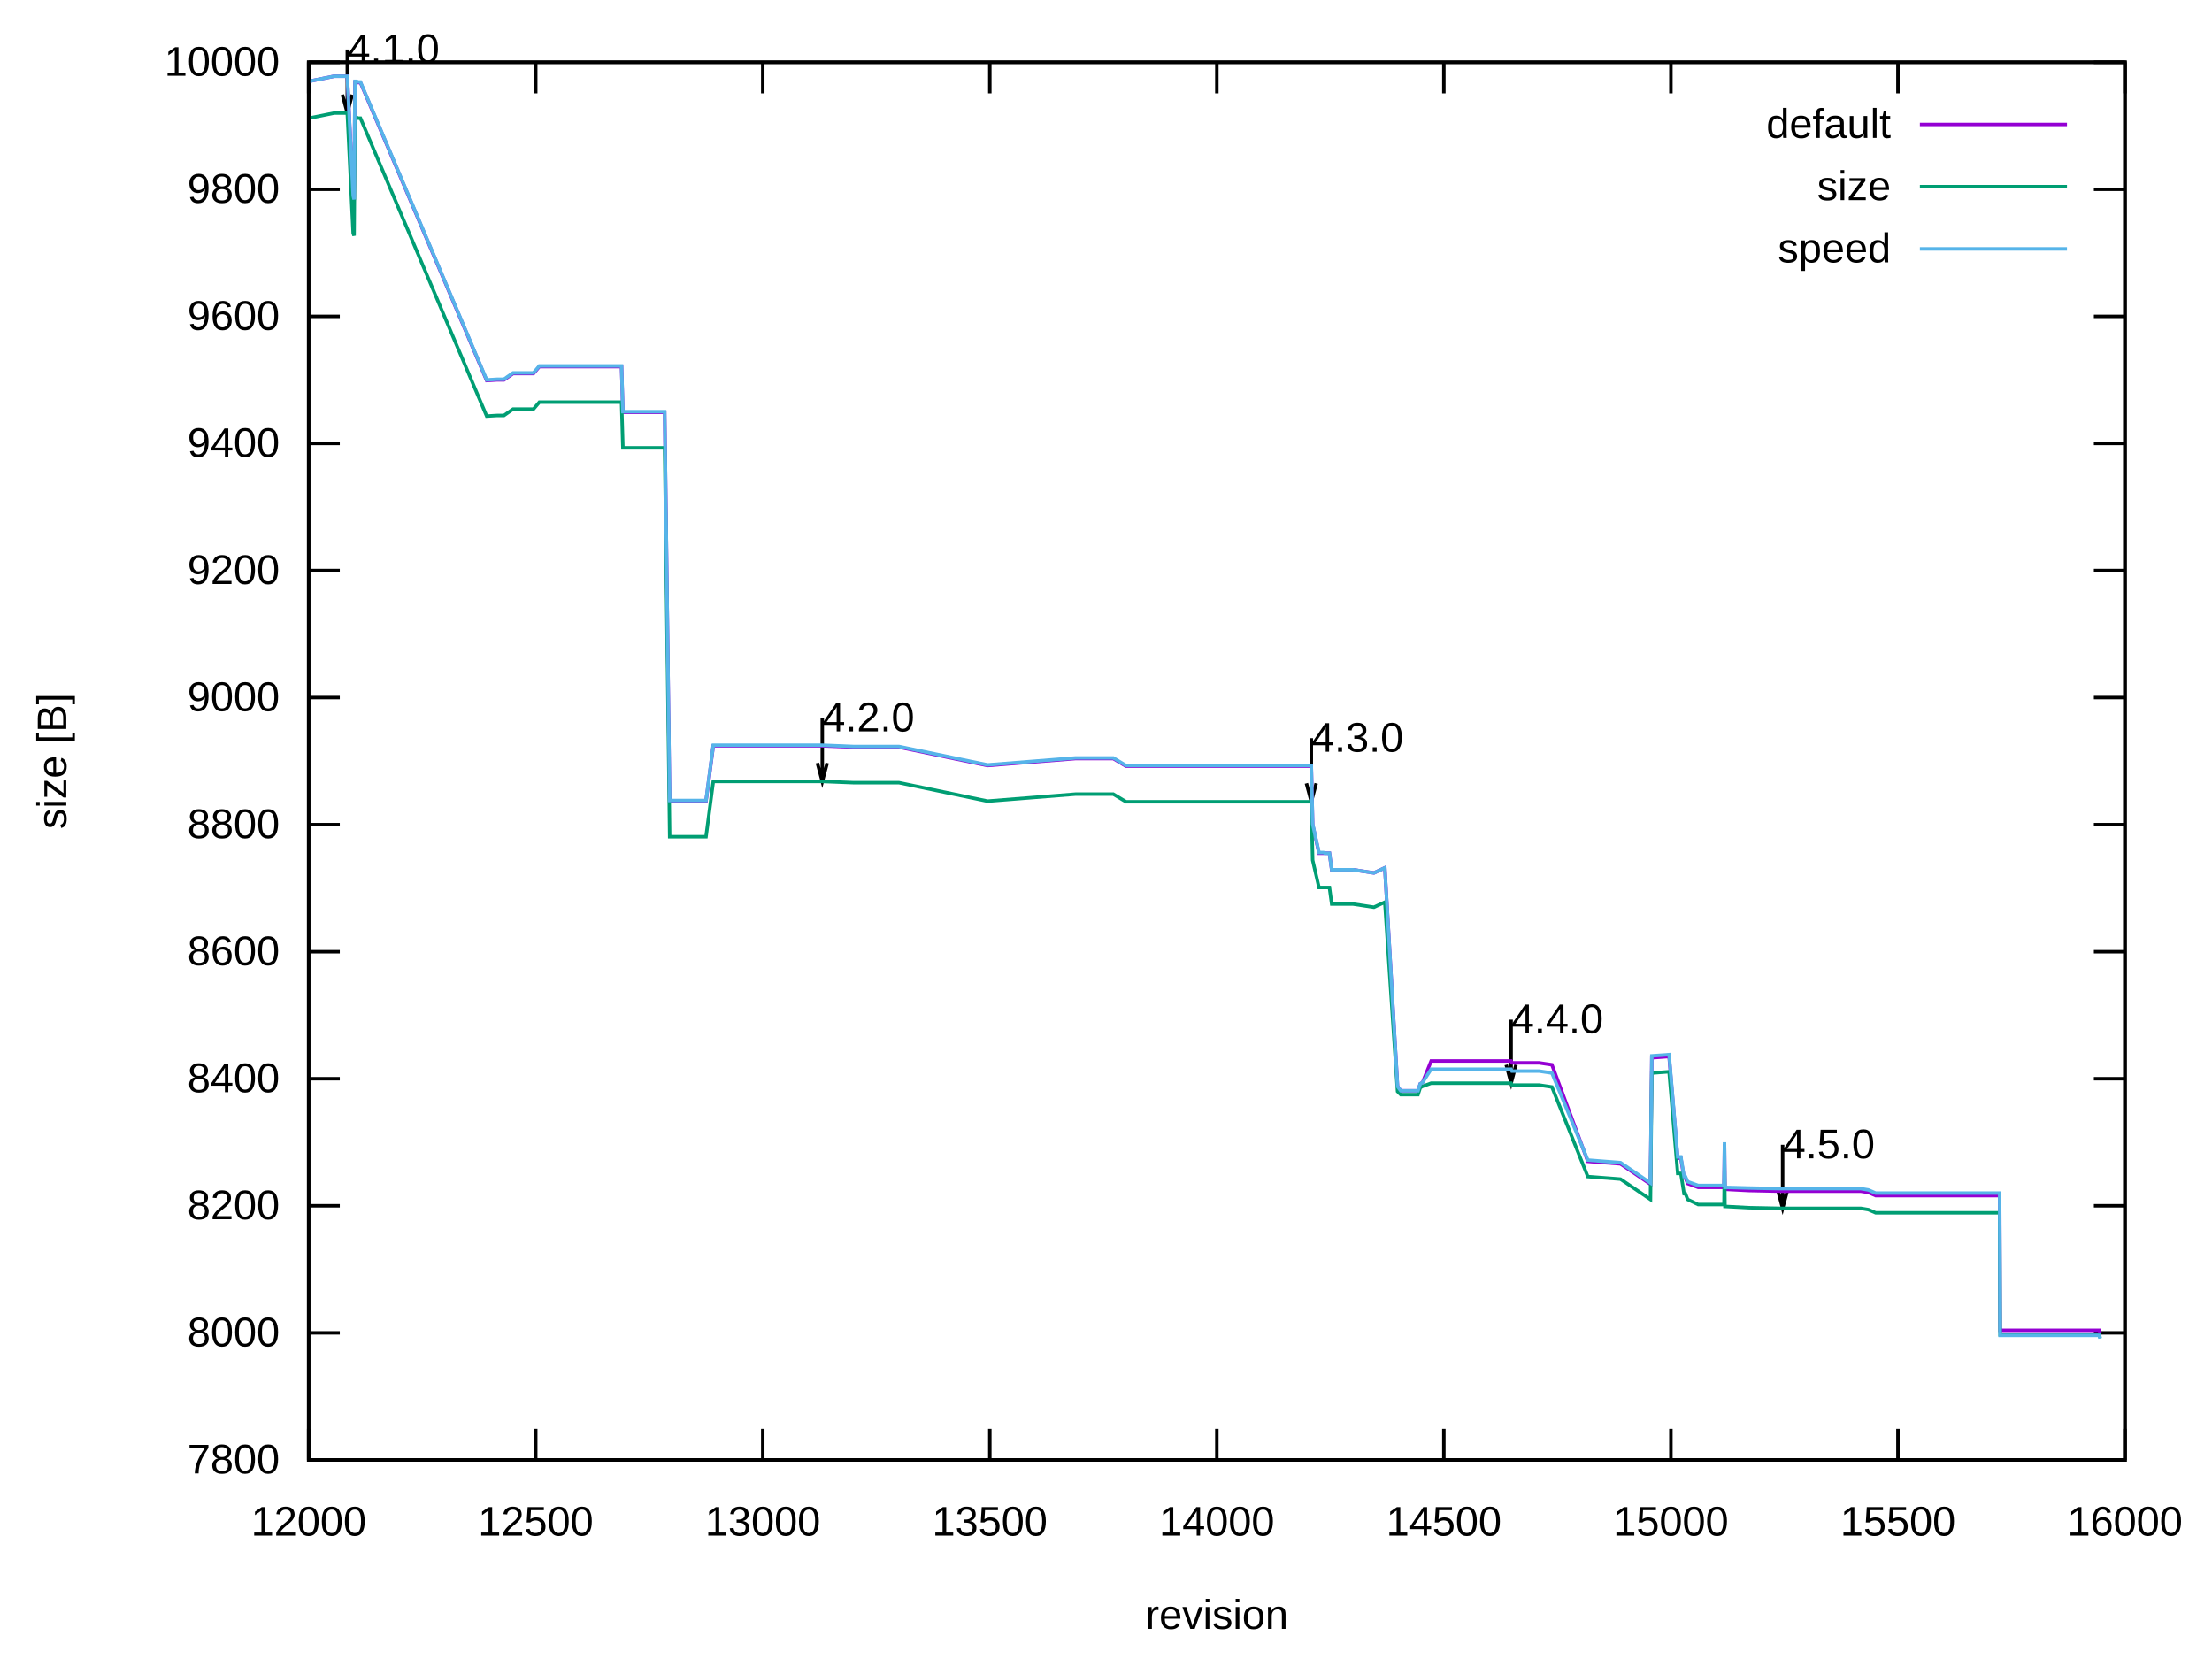
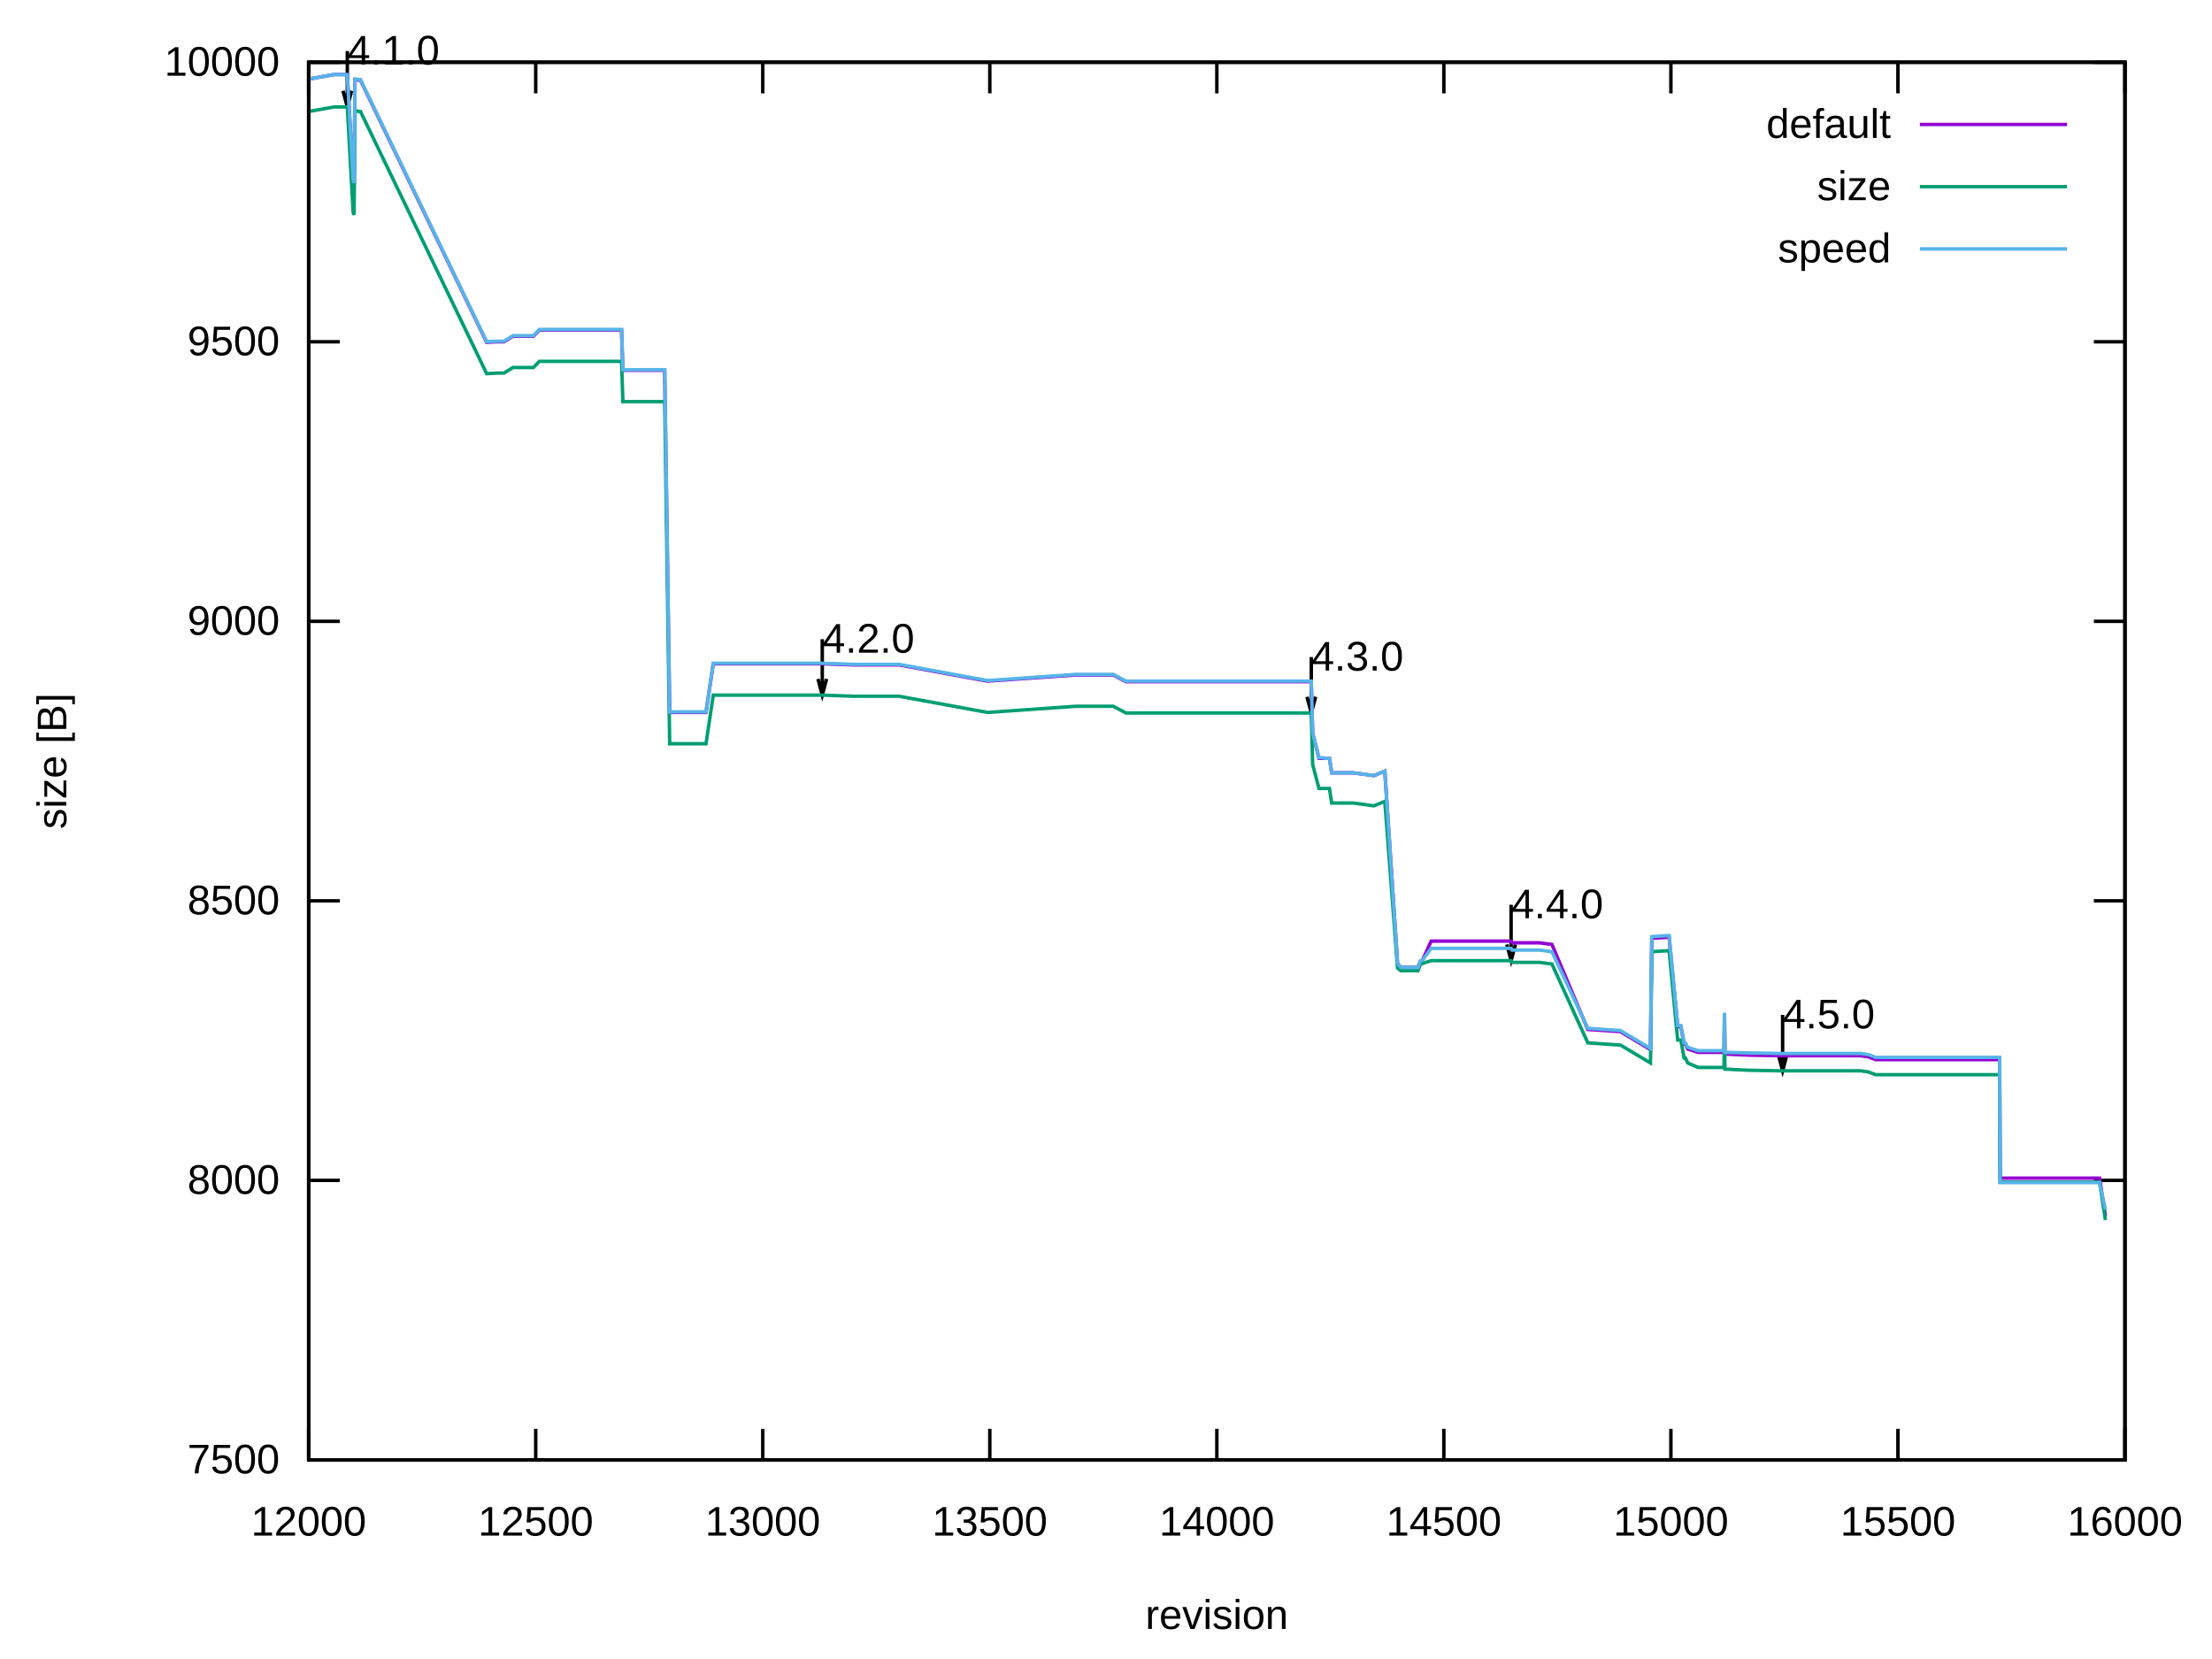
<svg xmlns="http://www.w3.org/2000/svg" xmlns:xlink="http://www.w3.org/1999/xlink" width="640" height="480" viewBox="0 0 640 480">
  <g id="gnuplot_canvas">
    <rect x="0" y="0" width="640" height="480" fill="none" />
    <defs>
      <circle id="gpDot" r="0.5" stroke-width="0.5" stroke="currentColor" />
      <path id="gpPt0" stroke-width="0.222" stroke="currentColor" d="M-1,0 h2 M0,-1 v2" />
      <path id="gpPt1" stroke-width="0.222" stroke="currentColor" d="M-1,-1 L1,1 M1,-1 L-1,1" />
      <path id="gpPt2" stroke-width="0.222" stroke="currentColor" d="M-1,0 L1,0 M0,-1 L0,1 M-1,-1 L1,1 M-1,1 L1,-1" />
      <rect id="gpPt3" stroke-width="0.222" stroke="currentColor" x="-1" y="-1" width="2" height="2" />
      <rect id="gpPt4" stroke-width="0.222" stroke="currentColor" fill="currentColor" x="-1" y="-1" width="2" height="2" />
      <circle id="gpPt5" stroke-width="0.222" stroke="currentColor" cx="0" cy="0" r="1" />
      <use xlink:href="#gpPt5" id="gpPt6" fill="currentColor" stroke="none" />
      <path id="gpPt7" stroke-width="0.222" stroke="currentColor" d="M0,-1.33 L-1.33,0.67 L1.33,0.67 z" />
      <use xlink:href="#gpPt7" id="gpPt8" fill="currentColor" stroke="none" />
      <use xlink:href="#gpPt7" id="gpPt9" stroke="currentColor" transform="rotate(180)" />
      <use xlink:href="#gpPt9" id="gpPt10" fill="currentColor" stroke="none" />
      <use xlink:href="#gpPt3" id="gpPt11" stroke="currentColor" transform="rotate(45)" />
      <use xlink:href="#gpPt11" id="gpPt12" fill="currentColor" stroke="none" />
      <path id="gpPt13" stroke-width="0.222" stroke="currentColor" d="M0,1.330 L1.265,0.411 L0.782,-1.067 L-0.782,-1.076 L-1.265,0.411 z" />
      <use xlink:href="#gpPt13" id="gpPt14" fill="currentColor" stroke="none" />
      <filter id="textbox" filterUnits="objectBoundingBox" x="0" y="0" height="1" width="1">
        <feFlood flood-color="white" flood-opacity="1" result="bgnd" />
        <feComposite in="SourceGraphic" in2="bgnd" operator="atop" />
      </filter>
      <filter id="greybox" filterUnits="objectBoundingBox" x="0" y="0" height="1" width="1">
        <feFlood flood-color="lightgrey" flood-opacity="1" result="grey" />
        <feComposite in="SourceGraphic" in2="grey" operator="atop" />
      </filter>
    </defs>
    <g fill="none" color="white" stroke="currentColor" stroke-width="1.00" stroke-linecap="butt" stroke-linejoin="miter">
</g>
    <g fill="none" color="black" stroke="currentColor" stroke-width="1.00" stroke-linecap="butt" stroke-linejoin="miter">
      <path stroke="black" d="M89.31,422.40 L98.31,422.40 M614.82,422.40 L605.82,422.40  " />
      <g transform="translate(80.92,426.30)" stroke="none" fill="black" font-family="Arial" font-size="12.00" text-anchor="end">
        <text>
-           <tspan font-family="Arial"> 7800</tspan>
-         </text>
-       </g>
-     </g>
-     <g fill="none" color="black" stroke="currentColor" stroke-width="1.00" stroke-linecap="butt" stroke-linejoin="miter">
-       <path stroke="black" d="M89.31,385.64 L98.31,385.64 M614.82,385.64 L605.82,385.64  " />
-       <g transform="translate(80.92,389.54)" stroke="none" fill="black" font-family="Arial" font-size="12.00" text-anchor="end">
+           <tspan font-family="Arial"> 7500</tspan>
+         </text>
+       </g>
+     </g>
+     <g fill="none" color="black" stroke="currentColor" stroke-width="1.00" stroke-linecap="butt" stroke-linejoin="miter">
+       <path stroke="black" d="M89.31,341.52 L98.31,341.52 M614.82,341.52 L605.82,341.52  " />
+       <g transform="translate(80.92,345.42)" stroke="none" fill="black" font-family="Arial" font-size="12.00" text-anchor="end">
        <text>
          <tspan font-family="Arial"> 8000</tspan>
        </text>
      </g>
    </g>
    <g fill="none" color="black" stroke="currentColor" stroke-width="1.00" stroke-linecap="butt" stroke-linejoin="miter">
-       <path stroke="black" d="M89.31,348.87 L98.31,348.87 M614.82,348.87 L605.82,348.87  " />
-       <g transform="translate(80.92,352.77)" stroke="none" fill="black" font-family="Arial" font-size="12.00" text-anchor="end">
-         <text>
-           <tspan font-family="Arial"> 8200</tspan>
-         </text>
-       </g>
-     </g>
-     <g fill="none" color="black" stroke="currentColor" stroke-width="1.00" stroke-linecap="butt" stroke-linejoin="miter">
-       <path stroke="black" d="M89.31,312.11 L98.31,312.11 M614.82,312.11 L605.82,312.11  " />
-       <g transform="translate(80.92,316.01)" stroke="none" fill="black" font-family="Arial" font-size="12.00" text-anchor="end">
-         <text>
-           <tspan font-family="Arial"> 8400</tspan>
-         </text>
-       </g>
-     </g>
-     <g fill="none" color="black" stroke="currentColor" stroke-width="1.00" stroke-linecap="butt" stroke-linejoin="miter">
-       <path stroke="black" d="M89.31,275.35 L98.31,275.35 M614.82,275.35 L605.82,275.35  " />
-       <g transform="translate(80.92,279.25)" stroke="none" fill="black" font-family="Arial" font-size="12.00" text-anchor="end">
-         <text>
-           <tspan font-family="Arial"> 8600</tspan>
-         </text>
-       </g>
-     </g>
-     <g fill="none" color="black" stroke="currentColor" stroke-width="1.00" stroke-linecap="butt" stroke-linejoin="miter">
-       <path stroke="black" d="M89.31,238.59 L98.31,238.59 M614.82,238.59 L605.82,238.59  " />
-       <g transform="translate(80.92,242.49)" stroke="none" fill="black" font-family="Arial" font-size="12.00" text-anchor="end">
-         <text>
-           <tspan font-family="Arial"> 8800</tspan>
-         </text>
-       </g>
-     </g>
-     <g fill="none" color="black" stroke="currentColor" stroke-width="1.00" stroke-linecap="butt" stroke-linejoin="miter">
-       <path stroke="black" d="M89.31,201.82 L98.31,201.82 M614.82,201.82 L605.82,201.82  " />
-       <g transform="translate(80.92,205.72)" stroke="none" fill="black" font-family="Arial" font-size="12.00" text-anchor="end">
+       <path stroke="black" d="M89.31,260.64 L98.31,260.64 M614.82,260.64 L605.82,260.64  " />
+       <g transform="translate(80.92,264.54)" stroke="none" fill="black" font-family="Arial" font-size="12.00" text-anchor="end">
+         <text>
+           <tspan font-family="Arial"> 8500</tspan>
+         </text>
+       </g>
+     </g>
+     <g fill="none" color="black" stroke="currentColor" stroke-width="1.00" stroke-linecap="butt" stroke-linejoin="miter">
+       <path stroke="black" d="M89.31,179.77 L98.31,179.77 M614.82,179.77 L605.82,179.77  " />
+       <g transform="translate(80.92,183.67)" stroke="none" fill="black" font-family="Arial" font-size="12.00" text-anchor="end">
        <text>
          <tspan font-family="Arial"> 9000</tspan>
        </text>
      </g>
    </g>
    <g fill="none" color="black" stroke="currentColor" stroke-width="1.00" stroke-linecap="butt" stroke-linejoin="miter">
-       <path stroke="black" d="M89.31,165.06 L98.31,165.06 M614.82,165.06 L605.82,165.06  " />
-       <g transform="translate(80.92,168.96)" stroke="none" fill="black" font-family="Arial" font-size="12.00" text-anchor="end">
-         <text>
-           <tspan font-family="Arial"> 9200</tspan>
-         </text>
-       </g>
-     </g>
-     <g fill="none" color="black" stroke="currentColor" stroke-width="1.00" stroke-linecap="butt" stroke-linejoin="miter">
-       <path stroke="black" d="M89.31,128.30 L98.31,128.30 M614.82,128.30 L605.82,128.30  " />
-       <g transform="translate(80.92,132.20)" stroke="none" fill="black" font-family="Arial" font-size="12.00" text-anchor="end">
-         <text>
-           <tspan font-family="Arial"> 9400</tspan>
-         </text>
-       </g>
-     </g>
-     <g fill="none" color="black" stroke="currentColor" stroke-width="1.00" stroke-linecap="butt" stroke-linejoin="miter">
-       <path stroke="black" d="M89.31,91.54 L98.31,91.54 M614.82,91.54 L605.82,91.54  " />
-       <g transform="translate(80.92,95.44)" stroke="none" fill="black" font-family="Arial" font-size="12.00" text-anchor="end">
-         <text>
-           <tspan font-family="Arial"> 9600</tspan>
-         </text>
-       </g>
-     </g>
-     <g fill="none" color="black" stroke="currentColor" stroke-width="1.00" stroke-linecap="butt" stroke-linejoin="miter">
-       <path stroke="black" d="M89.31,54.77 L98.31,54.77 M614.82,54.77 L605.82,54.77  " />
-       <g transform="translate(80.92,58.67)" stroke="none" fill="black" font-family="Arial" font-size="12.00" text-anchor="end">
-         <text>
-           <tspan font-family="Arial"> 9800</tspan>
+       <path stroke="black" d="M89.31,98.89 L98.31,98.89 M614.82,98.89 L605.82,98.89  " />
+       <g transform="translate(80.92,102.79)" stroke="none" fill="black" font-family="Arial" font-size="12.00" text-anchor="end">
+         <text>
+           <tspan font-family="Arial"> 9500</tspan>
        </text>
      </g>
    </g>
    <g fill="none" color="black" stroke="currentColor" stroke-width="1.00" stroke-linecap="butt" stroke-linejoin="miter">
      <path stroke="black" d="M89.31,18.01 L98.31,18.01 M614.82,18.01 L605.82,18.01  " />
      <g transform="translate(80.92,21.91)" stroke="none" fill="black" font-family="Arial" font-size="12.00" text-anchor="end">
        <text>
          <tspan font-family="Arial"> 10000</tspan>
        </text>
      </g>
    </g>
    <g fill="none" color="black" stroke="currentColor" stroke-width="1.00" stroke-linecap="butt" stroke-linejoin="miter">
      <path stroke="black" d="M89.31,422.40 L89.31,413.40 M89.31,18.01 L89.31,27.01  " />
      <g transform="translate(89.31,444.30)" stroke="none" fill="black" font-family="Arial" font-size="12.00" text-anchor="middle">
        <text>
          <tspan font-family="Arial"> 12000</tspan>
        </text>
      </g>
    </g>
    <g fill="none" color="black" stroke="currentColor" stroke-width="1.00" stroke-linecap="butt" stroke-linejoin="miter">
      <path stroke="black" d="M155.00,422.40 L155.00,413.40 M155.00,18.01 L155.00,27.01  " />
      <g transform="translate(155.00,444.30)" stroke="none" fill="black" font-family="Arial" font-size="12.00" text-anchor="middle">
        <text>
          <tspan font-family="Arial"> 12500</tspan>
        </text>
      </g>
    </g>
    <g fill="none" color="black" stroke="currentColor" stroke-width="1.00" stroke-linecap="butt" stroke-linejoin="miter">
      <path stroke="black" d="M220.69,422.40 L220.69,413.40 M220.69,18.01 L220.69,27.01  " />
      <g transform="translate(220.69,444.30)" stroke="none" fill="black" font-family="Arial" font-size="12.00" text-anchor="middle">
        <text>
          <tspan font-family="Arial"> 13000</tspan>
        </text>
      </g>
    </g>
    <g fill="none" color="black" stroke="currentColor" stroke-width="1.00" stroke-linecap="butt" stroke-linejoin="miter">
      <path stroke="black" d="M286.38,422.40 L286.38,413.40 M286.38,18.01 L286.38,27.01  " />
      <g transform="translate(286.38,444.30)" stroke="none" fill="black" font-family="Arial" font-size="12.00" text-anchor="middle">
        <text>
          <tspan font-family="Arial"> 13500</tspan>
        </text>
      </g>
    </g>
    <g fill="none" color="black" stroke="currentColor" stroke-width="1.00" stroke-linecap="butt" stroke-linejoin="miter">
      <path stroke="black" d="M352.07,422.40 L352.07,413.40 M352.07,18.01 L352.07,27.01  " />
      <g transform="translate(352.07,444.30)" stroke="none" fill="black" font-family="Arial" font-size="12.00" text-anchor="middle">
        <text>
          <tspan font-family="Arial"> 14000</tspan>
        </text>
      </g>
    </g>
    <g fill="none" color="black" stroke="currentColor" stroke-width="1.00" stroke-linecap="butt" stroke-linejoin="miter">
      <path stroke="black" d="M417.75,422.40 L417.75,413.40 M417.75,18.01 L417.75,27.01  " />
      <g transform="translate(417.75,444.30)" stroke="none" fill="black" font-family="Arial" font-size="12.00" text-anchor="middle">
        <text>
          <tspan font-family="Arial"> 14500</tspan>
        </text>
      </g>
    </g>
    <g fill="none" color="black" stroke="currentColor" stroke-width="1.00" stroke-linecap="butt" stroke-linejoin="miter">
      <path stroke="black" d="M483.44,422.40 L483.44,413.40 M483.44,18.01 L483.44,27.01  " />
      <g transform="translate(483.44,444.30)" stroke="none" fill="black" font-family="Arial" font-size="12.00" text-anchor="middle">
        <text>
          <tspan font-family="Arial"> 15000</tspan>
        </text>
      </g>
    </g>
    <g fill="none" color="black" stroke="currentColor" stroke-width="1.00" stroke-linecap="butt" stroke-linejoin="miter">
      <path stroke="black" d="M549.13,422.40 L549.13,413.40 M549.13,18.01 L549.13,27.01  " />
      <g transform="translate(549.13,444.30)" stroke="none" fill="black" font-family="Arial" font-size="12.00" text-anchor="middle">
        <text>
          <tspan font-family="Arial"> 15500</tspan>
        </text>
      </g>
    </g>
    <g fill="none" color="black" stroke="currentColor" stroke-width="1.00" stroke-linecap="butt" stroke-linejoin="miter">
      <path stroke="black" d="M614.82,422.40 L614.82,413.40 M614.82,18.01 L614.82,27.01  " />
      <g transform="translate(614.82,444.30)" stroke="none" fill="black" font-family="Arial" font-size="12.00" text-anchor="middle">
        <text>
          <tspan font-family="Arial"> 16000</tspan>
        </text>
      </g>
    </g>
    <g fill="none" color="black" stroke="currentColor" stroke-width="1.00" stroke-linecap="butt" stroke-linejoin="miter">
</g>
    <g fill="none" color="black" stroke="currentColor" stroke-width="1.00" stroke-linecap="butt" stroke-linejoin="miter">
      <path stroke="black" d="M89.31,18.01 L89.31,422.40 L614.82,422.40 L614.82,18.01 L89.31,18.01 Z  " />
-       <g transform="translate(100.48,18.23)" stroke="none" fill="black" font-family="Arial" font-size="12.00" text-anchor="start">
+       <g transform="translate(100.48,18.67)" stroke="none" fill="black" font-family="Arial" font-size="12.00" text-anchor="start">
        <text>
          <tspan font-family="Arial">4.1.0</tspan>
        </text>
      </g>
-       <g transform="translate(237.90,211.61)" stroke="none" fill="black" font-family="Arial" font-size="12.00" text-anchor="start">
+       <g transform="translate(237.90,188.84)" stroke="none" fill="black" font-family="Arial" font-size="12.00" text-anchor="start">
        <text>
          <tspan font-family="Arial">4.2.0</tspan>
        </text>
      </g>
-       <g transform="translate(379.39,217.49)" stroke="none" fill="black" font-family="Arial" font-size="12.00" text-anchor="start">
+       <g transform="translate(379.39,194.02)" stroke="none" fill="black" font-family="Arial" font-size="12.00" text-anchor="start">
        <text>
          <tspan font-family="Arial">4.3.0</tspan>
        </text>
      </g>
-       <g transform="translate(437.20,298.92)" stroke="none" fill="black" font-family="Arial" font-size="12.00" text-anchor="start">
+       <g transform="translate(437.20,265.68)" stroke="none" fill="black" font-family="Arial" font-size="12.00" text-anchor="start">
        <text>
          <tspan font-family="Arial">4.4.0</tspan>
        </text>
      </g>
-       <g transform="translate(515.76,335.13)" stroke="none" fill="black" font-family="Arial" font-size="12.00" text-anchor="start">
+       <g transform="translate(515.76,297.54)" stroke="none" fill="black" font-family="Arial" font-size="12.00" text-anchor="start">
        <text>
          <tspan font-family="Arial">4.5.0</tspan>
        </text>
      </g>
    </g>
    <g fill="none" color="black" stroke="currentColor" stroke-width="1.00" stroke-linecap="butt" stroke-linejoin="miter">
-       <path stroke="black" d="M99.07,27.39 L100.49,32.71 L101.91,27.39 M100.49,14.32 L100.49,32.71  " />
-     </g>
-     <g fill="none" color="black" stroke="currentColor" stroke-width="1.00" stroke-linecap="butt" stroke-linejoin="miter">
-       <path stroke="black" d="M236.49,220.76 L237.91,226.08 L239.33,220.76 M237.91,207.70 L237.91,226.08  " />
-     </g>
-     <g fill="none" color="black" stroke="currentColor" stroke-width="1.00" stroke-linecap="butt" stroke-linejoin="miter">
-       <path stroke="black" d="M377.98,226.64 L379.40,231.96 L380.82,226.64 M379.40,213.58 L379.40,231.96  " />
-     </g>
-     <g fill="none" color="black" stroke="currentColor" stroke-width="1.00" stroke-linecap="butt" stroke-linejoin="miter">
-       <path stroke="black" d="M435.79,308.07 L437.21,313.39 L438.63,308.07 M437.21,295.01 L437.21,313.39  " />
-     </g>
-     <g fill="none" color="black" stroke="currentColor" stroke-width="1.00" stroke-linecap="butt" stroke-linejoin="miter">
-       <path stroke="black" d="M514.35,344.28 L515.77,349.60 L517.19,344.28 M515.77,331.22 L515.77,349.60  " />
+       <path stroke="black" d="M99.24,26.26 L100.49,30.94 L101.74,26.26 M100.49,14.76 L100.49,30.94  " />
+     </g>
+     <g fill="none" color="black" stroke="currentColor" stroke-width="1.00" stroke-linecap="butt" stroke-linejoin="miter">
+       <path stroke="black" d="M236.66,196.43 L237.91,201.11 L239.16,196.43 M237.91,184.93 L237.91,201.11  " />
+     </g>
+     <g fill="none" color="black" stroke="currentColor" stroke-width="1.00" stroke-linecap="butt" stroke-linejoin="miter">
+       <path stroke="black" d="M378.15,201.60 L379.40,206.28 L380.65,201.60 M379.40,190.11 L379.40,206.28  " />
+     </g>
+     <g fill="none" color="black" stroke="currentColor" stroke-width="1.00" stroke-linecap="butt" stroke-linejoin="miter">
+       <path stroke="black" d="M435.96,273.26 L437.21,277.94 L438.46,273.26 M437.21,261.77 L437.21,277.94  " />
+     </g>
+     <g fill="none" color="black" stroke="currentColor" stroke-width="1.00" stroke-linecap="butt" stroke-linejoin="miter">
+       <path stroke="black" d="M514.52,305.13 L515.77,309.81 L517.02,305.13 M515.77,293.63 L515.77,309.81  " />
    </g>
    <g fill="none" color="black" stroke="currentColor" stroke-width="1.00" stroke-linecap="butt" stroke-linejoin="miter">
</g>
    <g id="gnuplot_plot_1">
      <g fill="none" color="black" stroke="currentColor" stroke-width="1.00" stroke-linecap="butt" stroke-linejoin="miter">
        <g transform="translate(547.09,39.91)" stroke="none" fill="black" font-family="Arial" font-size="12.00" text-anchor="end">
          <text>
            <tspan font-family="Arial">default</tspan>
          </text>
        </g>
      </g>
      <g fill="none" color="black" stroke="currentColor" stroke-width="1.00" stroke-linecap="butt" stroke-linejoin="miter">
-         <path stroke="rgb(148,   0, 211)" d="M555.48,36.01 L598.04,36.01 M89.44,23.52 L96.67,22.05 L100.48,22.05 L102.18,56.79 L102.45,57.90 L102.71,23.71   L103.24,23.71 L103.63,23.89 L104.29,23.89 L140.81,110.10 L143.83,109.92 L145.80,109.92 L148.43,108.08 L150.27,108.08   L153.42,108.08 L154.34,108.08 L156.05,106.06 L173.65,106.06 L177.73,106.06 L179.83,106.06 L180.22,119.29 L187.32,119.29   L192.31,119.29 L193.76,231.79 L197.96,231.79 L202.56,231.79 L204.27,231.79 L206.37,215.79 L207.55,215.79 L216.61,215.79   L237.90,215.79 L246.96,216.16 L260.10,216.16 L285.72,221.49 L311.21,219.47 L312.52,219.47 L313.83,219.47 L318.96,219.47   L322.11,219.47 L325.79,221.68 L326.32,221.68 L327.50,221.68 L329.07,221.68 L331.70,221.68 L336.96,221.68 L338.93,221.68   L352.07,221.68 L376.24,221.68 L379.39,221.68 L379.79,238.59 L381.62,246.86 L382.94,246.86 L383.33,246.86 L384.38,246.86   L384.65,246.86 L385.30,251.64 L391.48,251.64 L397.52,252.56 L400.67,251.09 L404.35,314.32 L405.27,315.60 L410.27,315.60   L410.92,313.58 L411.58,313.21 L414.08,306.97 L419.07,306.97 L421.43,306.97 L437.20,306.97 L437.46,307.52 L445.34,307.52   L449.02,308.07 L459.40,336.01 L468.86,336.74 L477.53,342.62 L477.92,306.05 L482.92,305.68 L485.41,335.09 L486.33,335.09   L487.25,340.79 L487.65,340.79 L488.30,342.44 L491.33,343.54 L495.66,343.54 L497.11,343.54 L498.81,343.54 L498.95,331.04   L499.08,344.10 L506.04,344.46 L514.97,344.65 L515.76,344.65 L525.09,344.65 L538.36,344.65 L540.59,345.01 L542.69,345.93   L547.29,345.93 L555.70,345.93 L559.64,345.93 L571.33,345.93 L578.56,345.93 L578.69,384.90 L584.34,384.90 L600.37,384.90   L600.50,384.90 L607.46,384.90 L607.59,385.82  " />
+         <path stroke="rgb(148,   0, 211)" d="M555.48,36.01 L598.04,36.01 M89.44,22.86 L96.67,21.57 L100.48,21.57 L102.18,52.14 L102.45,53.11 L102.71,23.02   L103.24,23.02 L103.63,23.19 L104.29,23.19 L140.81,99.05 L143.83,98.89 L145.80,98.89 L148.43,97.27 L150.27,97.27   L153.42,97.27 L154.34,97.27 L156.05,95.49 L173.65,95.49 L177.73,95.49 L179.83,95.49 L180.22,107.14 L187.32,107.14   L192.31,107.14 L193.76,206.13 L197.96,206.13 L202.56,206.13 L204.27,206.13 L206.37,192.06 L207.55,192.06 L216.61,192.06   L237.90,192.06 L246.96,192.38 L260.10,192.38 L285.72,197.07 L311.21,195.29 L312.52,195.29 L313.83,195.29 L318.96,195.29   L322.11,195.29 L325.79,197.24 L326.32,197.24 L327.50,197.24 L329.07,197.24 L331.70,197.24 L336.96,197.24 L338.93,197.24   L352.07,197.24 L376.24,197.24 L379.39,197.24 L379.79,212.12 L381.62,219.40 L382.94,219.40 L383.33,219.40 L384.38,219.40   L384.65,219.40 L385.30,223.60 L391.48,223.60 L397.52,224.41 L400.67,223.12 L404.35,278.76 L405.27,279.89 L410.27,279.89   L410.92,278.11 L411.58,277.79 L414.08,272.29 L419.07,272.29 L421.43,272.29 L437.20,272.29 L437.46,272.78 L445.34,272.78   L449.02,273.26 L459.40,297.85 L468.86,298.49 L477.53,303.67 L477.92,271.48 L482.92,271.16 L485.41,297.04 L486.33,297.04   L487.25,302.05 L487.65,302.05 L488.30,303.51 L491.33,304.48 L495.66,304.48 L497.11,304.48 L498.81,304.48 L498.95,293.48   L499.08,304.97 L506.04,305.29 L514.97,305.45 L515.76,305.45 L525.09,305.45 L538.36,305.45 L540.59,305.77 L542.69,306.58   L547.29,306.58 L555.70,306.58 L559.64,306.58 L571.33,306.58 L578.56,306.58 L578.69,340.87 L584.34,340.87 L600.37,340.87   L600.50,340.87 L607.46,340.87 L607.59,341.68 L609.17,351.87  " />
      </g>
    </g>
    <g id="gnuplot_plot_2">
      <g fill="none" color="black" stroke="currentColor" stroke-width="1.00" stroke-linecap="butt" stroke-linejoin="miter">
        <g transform="translate(547.09,57.91)" stroke="none" fill="black" font-family="Arial" font-size="12.00" text-anchor="end">
          <text>
            <tspan font-family="Arial">size</tspan>
          </text>
        </g>
      </g>
      <g fill="none" color="black" stroke="currentColor" stroke-width="1.00" stroke-linecap="butt" stroke-linejoin="miter">
-         <path stroke="rgb(  0, 158, 115)" d="M555.48,54.01 L598.04,54.01 M89.44,34.19 L96.67,32.72 L100.48,32.72 L102.18,67.46 L102.45,68.19 L102.71,34.00   L103.24,34.00 L103.63,34.19 L104.29,34.19 L140.81,120.39 L143.83,120.21 L145.80,120.21 L148.43,118.37 L150.27,118.37   L153.42,118.37 L154.34,118.37 L156.05,116.35 L173.65,116.35 L177.73,116.35 L179.83,116.35 L180.22,129.58 L187.32,129.58   L192.31,129.58 L193.76,242.08 L197.96,242.08 L202.56,242.08 L204.27,242.08 L206.37,226.09 L207.55,226.09 L216.61,226.09   L237.90,226.09 L246.96,226.45 L260.10,226.45 L285.72,231.79 L311.21,229.76 L312.52,229.76 L313.83,229.76 L318.96,229.76   L322.11,229.76 L325.79,231.97 L326.32,231.97 L327.50,231.97 L329.07,231.97 L331.70,231.97 L336.96,231.97 L338.93,231.97   L352.07,231.97 L376.24,231.97 L379.39,231.97 L379.79,248.88 L381.62,256.78 L382.94,256.78 L383.33,256.78 L384.38,256.78   L384.65,256.78 L385.30,261.56 L391.48,261.56 L397.52,262.48 L400.67,261.01 L404.35,315.79 L405.27,316.71 L410.27,316.71   L410.92,314.69 L411.58,314.32 L414.08,313.40 L419.07,313.40 L421.43,313.40 L437.20,313.40 L437.46,313.95 L445.34,313.95   L449.02,314.50 L459.40,340.42 L468.86,341.15 L477.53,347.04 L477.92,310.46 L482.92,310.09 L485.41,339.50 L486.33,339.50   L487.25,345.38 L487.65,345.38 L488.30,347.04 L491.33,348.51 L495.66,348.51 L497.11,348.51 L498.81,348.51 L498.95,336.01   L499.08,349.06 L506.04,349.43 L514.97,349.61 L515.76,349.61 L525.09,349.61 L538.36,349.61 L540.59,349.98 L542.69,350.90   L547.29,350.90 L555.70,350.90 L559.64,350.90 L571.33,350.90 L578.56,350.90 L578.69,386.19 L584.34,386.19 L600.37,386.19   L600.50,386.19 L607.46,386.19 L607.59,387.11  " />
+         <path stroke="rgb(  0, 158, 115)" d="M555.48,54.01 L598.04,54.01 M89.44,32.24 L96.67,30.95 L100.48,30.95 L102.18,61.52 L102.45,62.17 L102.71,32.08   L103.24,32.08 L103.63,32.24 L104.29,32.24 L140.81,108.11 L143.83,107.95 L145.80,107.95 L148.43,106.33 L150.27,106.33   L153.42,106.33 L154.34,106.33 L156.05,104.55 L173.65,104.55 L177.73,104.55 L179.83,104.55 L180.22,116.20 L187.32,116.20   L192.31,116.20 L193.76,215.19 L197.96,215.19 L202.56,215.19 L204.27,215.19 L206.37,201.12 L207.55,201.12 L216.61,201.12   L237.90,201.12 L246.96,201.44 L260.10,201.44 L285.72,206.13 L311.21,204.35 L312.52,204.35 L313.83,204.35 L318.96,204.35   L322.11,204.35 L325.79,206.29 L326.32,206.29 L327.50,206.29 L329.07,206.29 L331.70,206.29 L336.96,206.29 L338.93,206.29   L352.07,206.29 L376.24,206.29 L379.39,206.29 L379.79,221.18 L381.62,228.13 L382.94,228.13 L383.33,228.13 L384.38,228.13   L384.65,228.13 L385.30,232.34 L391.48,232.34 L397.52,233.15 L400.67,231.85 L404.35,280.05 L405.27,280.86 L410.27,280.86   L410.92,279.08 L411.58,278.76 L414.08,277.95 L419.07,277.95 L421.43,277.95 L437.20,277.95 L437.46,278.44 L445.34,278.44   L449.02,278.92 L459.40,301.73 L468.86,302.38 L477.53,307.55 L477.92,275.36 L482.92,275.04 L485.41,300.92 L486.33,300.92   L487.25,306.10 L487.65,306.10 L488.30,307.55 L491.33,308.85 L495.66,308.85 L497.11,308.85 L498.81,308.85 L498.95,297.85   L499.08,309.33 L506.04,309.66 L514.97,309.82 L515.76,309.82 L525.09,309.82 L538.36,309.82 L540.59,310.14 L542.69,310.95   L547.29,310.95 L555.70,310.95 L559.64,310.95 L571.33,310.95 L578.56,310.95 L578.69,342.01 L584.34,342.01 L600.37,342.01   L600.50,342.01 L607.46,342.01 L607.59,342.82 L609.17,353.01  " />
      </g>
    </g>
    <g id="gnuplot_plot_3">
      <g fill="none" color="black" stroke="currentColor" stroke-width="1.00" stroke-linecap="butt" stroke-linejoin="miter">
        <g transform="translate(547.09,75.91)" stroke="none" fill="black" font-family="Arial" font-size="12.00" text-anchor="end">
          <text>
            <tspan font-family="Arial">speed</tspan>
          </text>
        </g>
      </g>
      <g fill="none" color="black" stroke="currentColor" stroke-width="1.00" stroke-linecap="butt" stroke-linejoin="miter">
-         <path stroke="rgb( 86, 180, 233)" d="M555.48,72.01 L598.04,72.01 M89.44,23.52 L96.67,22.05 L100.48,22.05 L102.18,56.61 L102.45,57.71 L102.71,23.52   L103.24,23.52 L103.63,23.71 L104.29,23.71 L140.81,109.92 L143.83,109.73 L145.80,109.73 L148.43,107.89 L150.27,107.89   L153.42,107.89 L154.34,107.89 L156.05,105.87 L173.65,105.87 L177.73,105.87 L179.83,105.87 L180.22,119.11 L187.32,119.11   L192.31,119.11 L193.76,231.60 L197.96,231.60 L202.56,231.60 L204.27,231.60 L206.37,215.61 L207.55,215.61 L216.61,215.61   L237.90,215.61 L246.96,215.98 L260.10,215.98 L285.72,221.31 L311.21,219.29 L312.52,219.29 L313.83,219.29 L318.96,219.29   L322.11,219.29 L325.79,221.49 L326.32,221.49 L327.50,221.49 L329.07,221.49 L331.70,221.49 L336.96,221.49 L338.93,221.49   L352.07,221.49 L376.24,221.49 L379.39,221.49 L379.79,238.40 L381.62,246.67 L382.94,246.67 L383.33,246.86 L384.38,246.86   L384.65,246.86 L385.30,251.64 L391.48,251.64 L397.52,252.56 L400.67,251.09 L404.35,314.32 L405.27,315.60 L410.27,315.60   L410.92,313.58 L411.58,313.21 L414.08,309.35 L419.07,309.35 L421.43,309.35 L437.20,309.35 L437.46,309.91 L445.34,309.91   L449.02,310.46 L459.40,335.64 L468.86,336.38 L477.53,342.26 L477.92,305.49 L482.92,305.13 L485.41,334.72 L486.33,334.72   L487.25,340.42 L487.65,340.42 L488.30,341.89 L491.33,342.99 L495.66,342.99 L497.11,342.99 L498.81,342.99 L498.95,330.49   L499.08,343.54 L506.04,343.73 L514.97,343.91 L515.76,343.91 L525.09,343.91 L538.36,343.91 L540.59,344.28 L542.69,345.20   L547.29,345.20 L555.70,345.20 L559.64,345.20 L571.33,345.20 L578.56,345.20 L578.69,386.37 L584.34,386.37 L600.37,386.37   L600.50,386.37 L607.46,386.37 L607.59,387.29  " />
+         <path stroke="rgb( 86, 180, 233)" d="M555.48,72.01 L598.04,72.01 M89.44,22.86 L96.67,21.57 L100.48,21.57 L102.18,51.98 L102.45,52.95 L102.71,22.86   L103.24,22.86 L103.63,23.02 L104.29,23.02 L140.81,98.89 L143.83,98.73 L145.80,98.73 L148.43,97.11 L150.27,97.11   L153.42,97.11 L154.34,97.11 L156.05,95.33 L173.65,95.33 L177.73,95.33 L179.83,95.33 L180.22,106.98 L187.32,106.98   L192.31,106.98 L193.76,205.97 L197.96,205.97 L202.56,205.97 L204.27,205.97 L206.37,191.90 L207.55,191.90 L216.61,191.90   L237.90,191.90 L246.96,192.22 L260.10,192.22 L285.72,196.91 L311.21,195.13 L312.52,195.13 L313.83,195.13 L318.96,195.13   L322.11,195.13 L325.79,197.07 L326.32,197.07 L327.50,197.07 L329.07,197.07 L331.70,197.07 L336.96,197.07 L338.93,197.07   L352.07,197.07 L376.24,197.07 L379.39,197.07 L379.79,211.96 L381.62,219.23 L382.94,219.23 L383.33,219.40 L384.38,219.40   L384.65,219.40 L385.30,223.60 L391.48,223.60 L397.52,224.41 L400.67,223.12 L404.35,278.76 L405.27,279.89 L410.27,279.89   L410.92,278.11 L411.58,277.79 L414.08,274.39 L419.07,274.39 L421.43,274.39 L437.20,274.39 L437.46,274.88 L445.34,274.88   L449.02,275.36 L459.40,297.52 L468.86,298.17 L477.53,303.35 L477.92,271.00 L482.92,270.67 L485.41,296.72 L486.33,296.72   L487.25,301.73 L487.65,301.73 L488.30,303.02 L491.33,303.99 L495.66,303.99 L497.11,303.99 L498.81,303.99 L498.95,293.00   L499.08,304.48 L506.04,304.64 L514.97,304.80 L515.76,304.80 L525.09,304.80 L538.36,304.80 L540.59,305.13 L542.69,305.94   L547.29,305.94 L555.70,305.94 L559.64,305.94 L571.33,305.94 L578.56,305.94 L578.69,342.17 L584.34,342.17 L600.37,342.17   L600.50,342.17 L607.46,342.17 L607.59,342.98 L609.17,349.93  " />
      </g>
    </g>
    <g fill="none" color="white" stroke="rgb( 86, 180, 233)" stroke-width="2.00" stroke-linecap="butt" stroke-linejoin="miter">
</g>
    <g fill="none" color="black" stroke="currentColor" stroke-width="2.00" stroke-linecap="butt" stroke-linejoin="miter">
</g>
    <g fill="none" color="black" stroke="black" stroke-width="1.00" stroke-linecap="butt" stroke-linejoin="miter">
</g>
    <g fill="none" color="black" stroke="currentColor" stroke-width="1.00" stroke-linecap="butt" stroke-linejoin="miter">
      <path stroke="black" d="M89.31,18.01 L89.31,422.40 L614.82,422.40 L614.82,18.01 L89.31,18.01 Z  " />
      <g transform="translate(19.18,220.21) rotate(270.00)" stroke="none" fill="black" font-family="Arial" font-size="12.00" text-anchor="middle">
        <text>
          <tspan font-family="Arial">size [B]</tspan>
        </text>
      </g>
    </g>
    <g fill="none" color="black" stroke="currentColor" stroke-width="1.00" stroke-linecap="butt" stroke-linejoin="miter">
      <g transform="translate(352.06,471.30)" stroke="none" fill="black" font-family="Arial" font-size="12.00" text-anchor="middle">
        <text>
          <tspan font-family="Arial">revision</tspan>
        </text>
      </g>
    </g>
    <g fill="none" color="black" stroke="currentColor" stroke-width="1.00" stroke-linecap="butt" stroke-linejoin="miter">
</g>
    <g fill="none" color="black" stroke="currentColor" stroke-width="1.00" stroke-linecap="butt" stroke-linejoin="miter">
</g>
  </g>
</svg>
